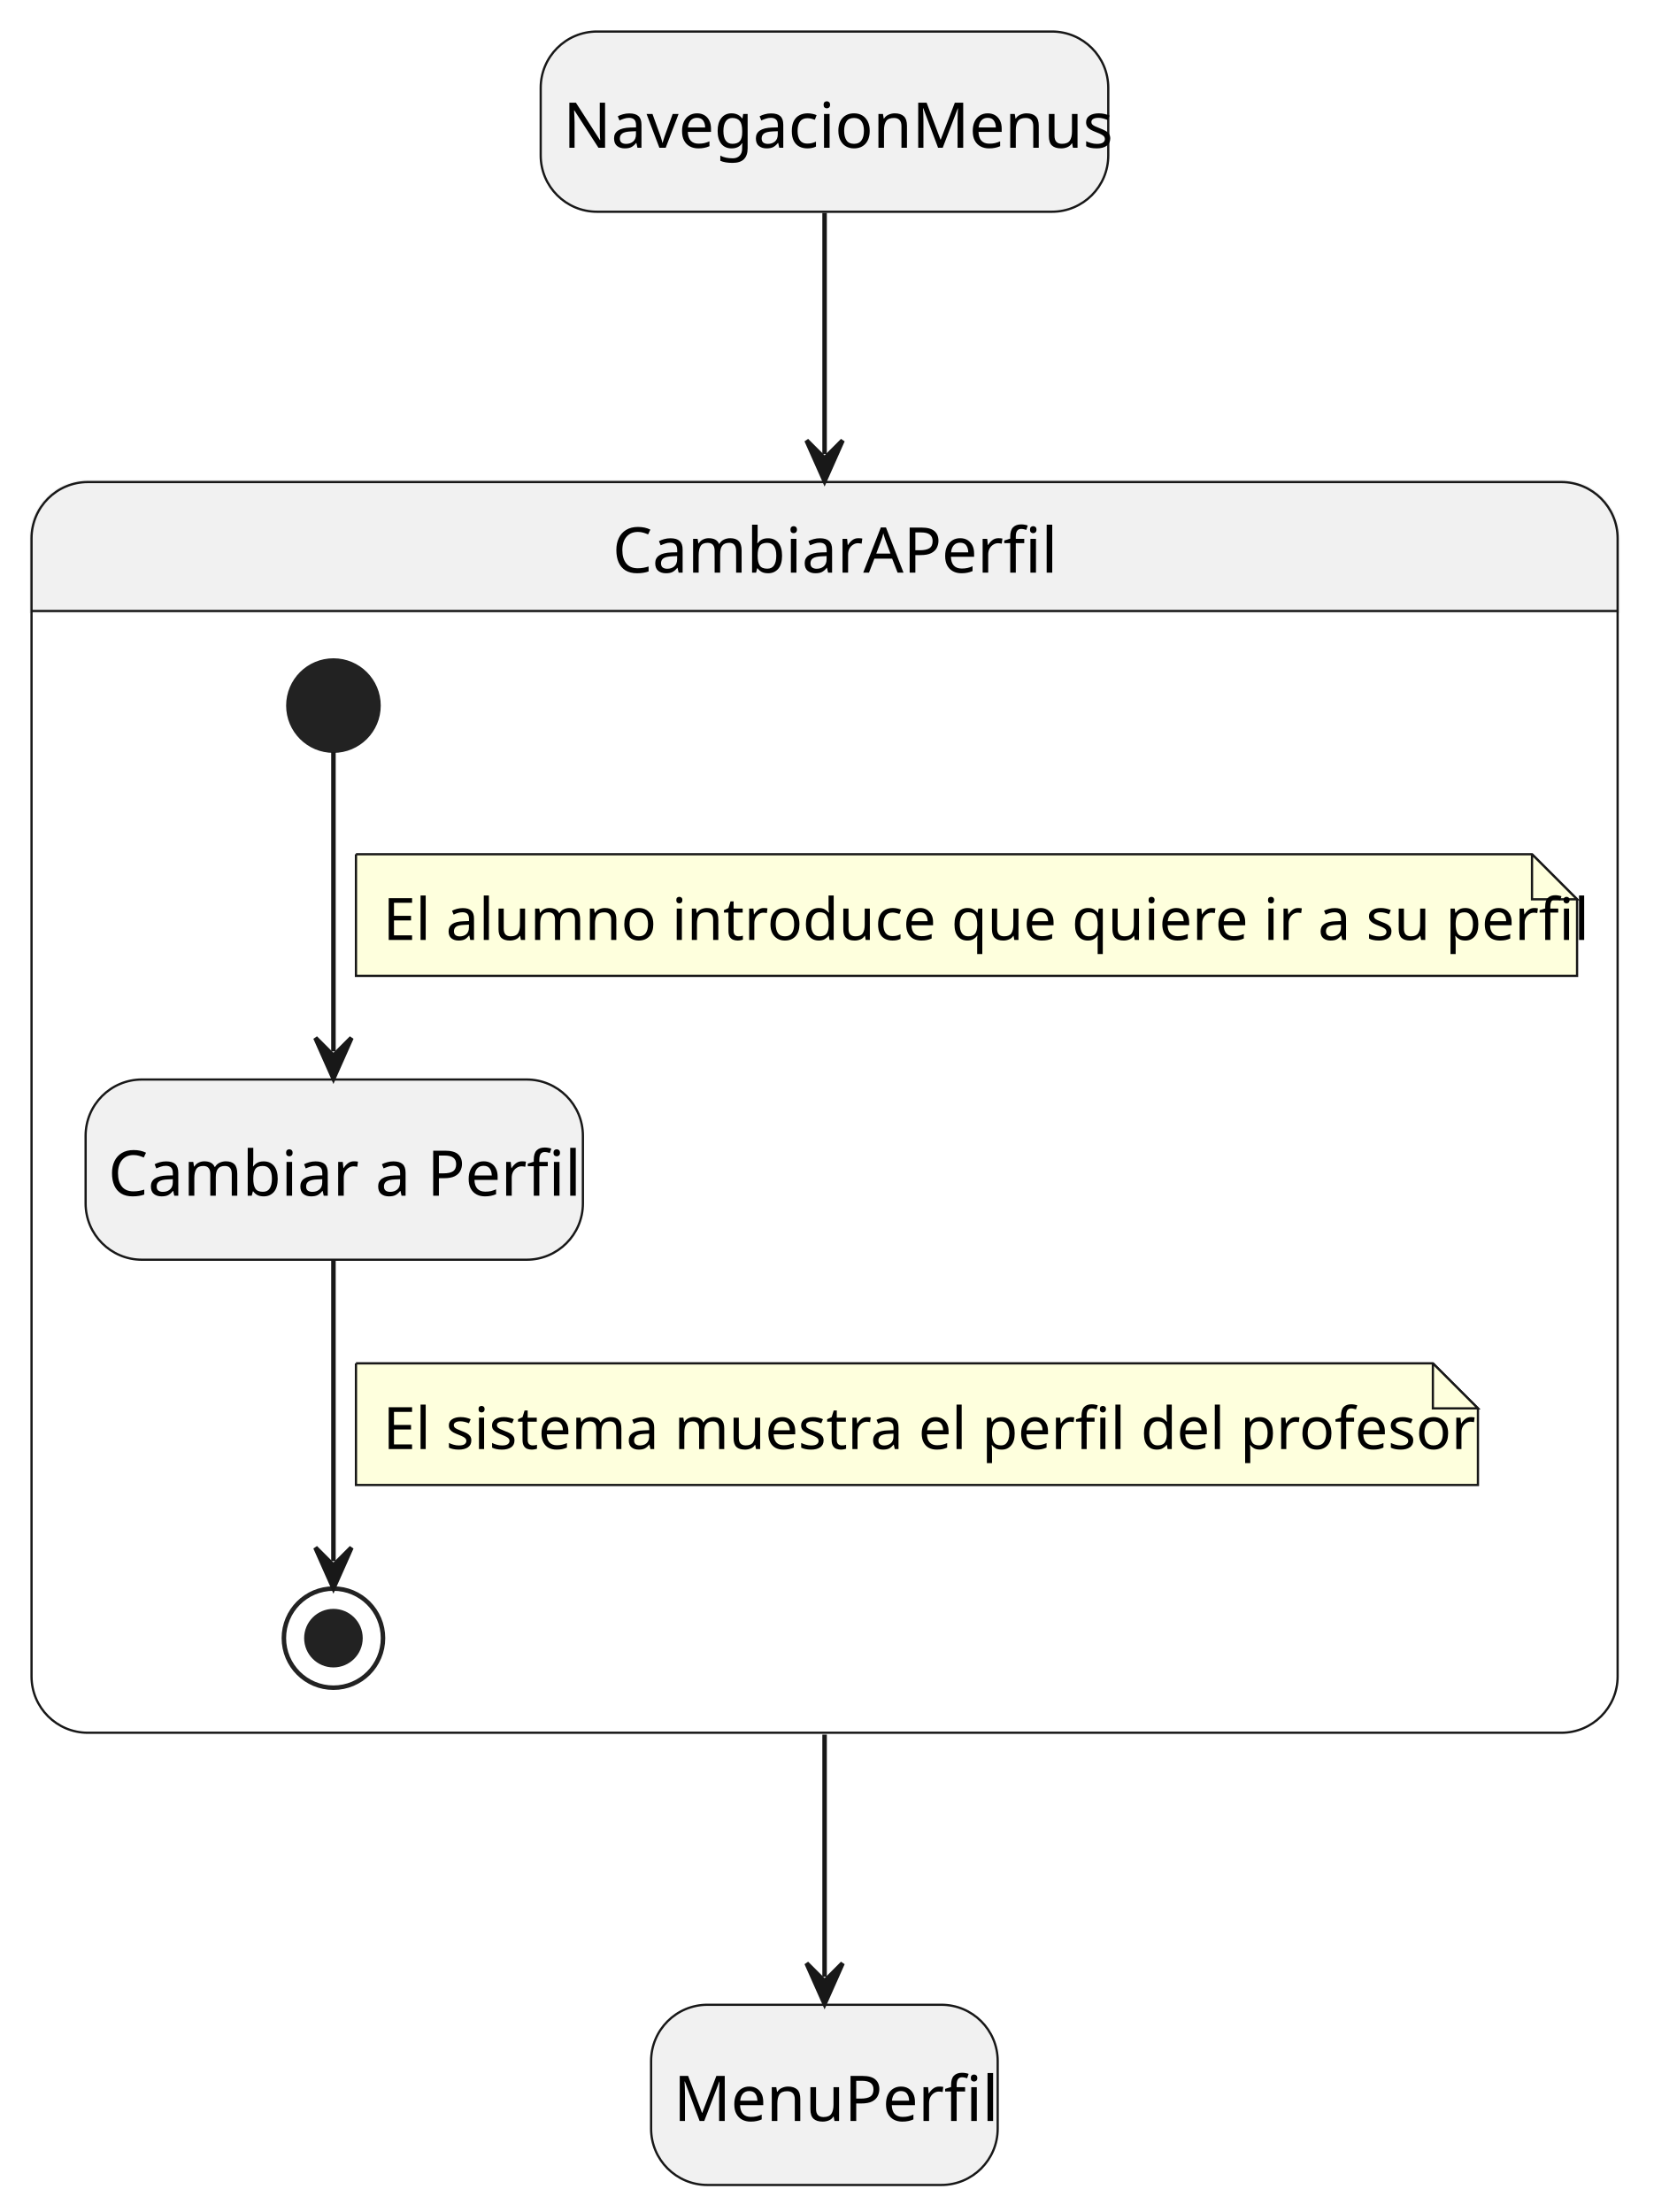
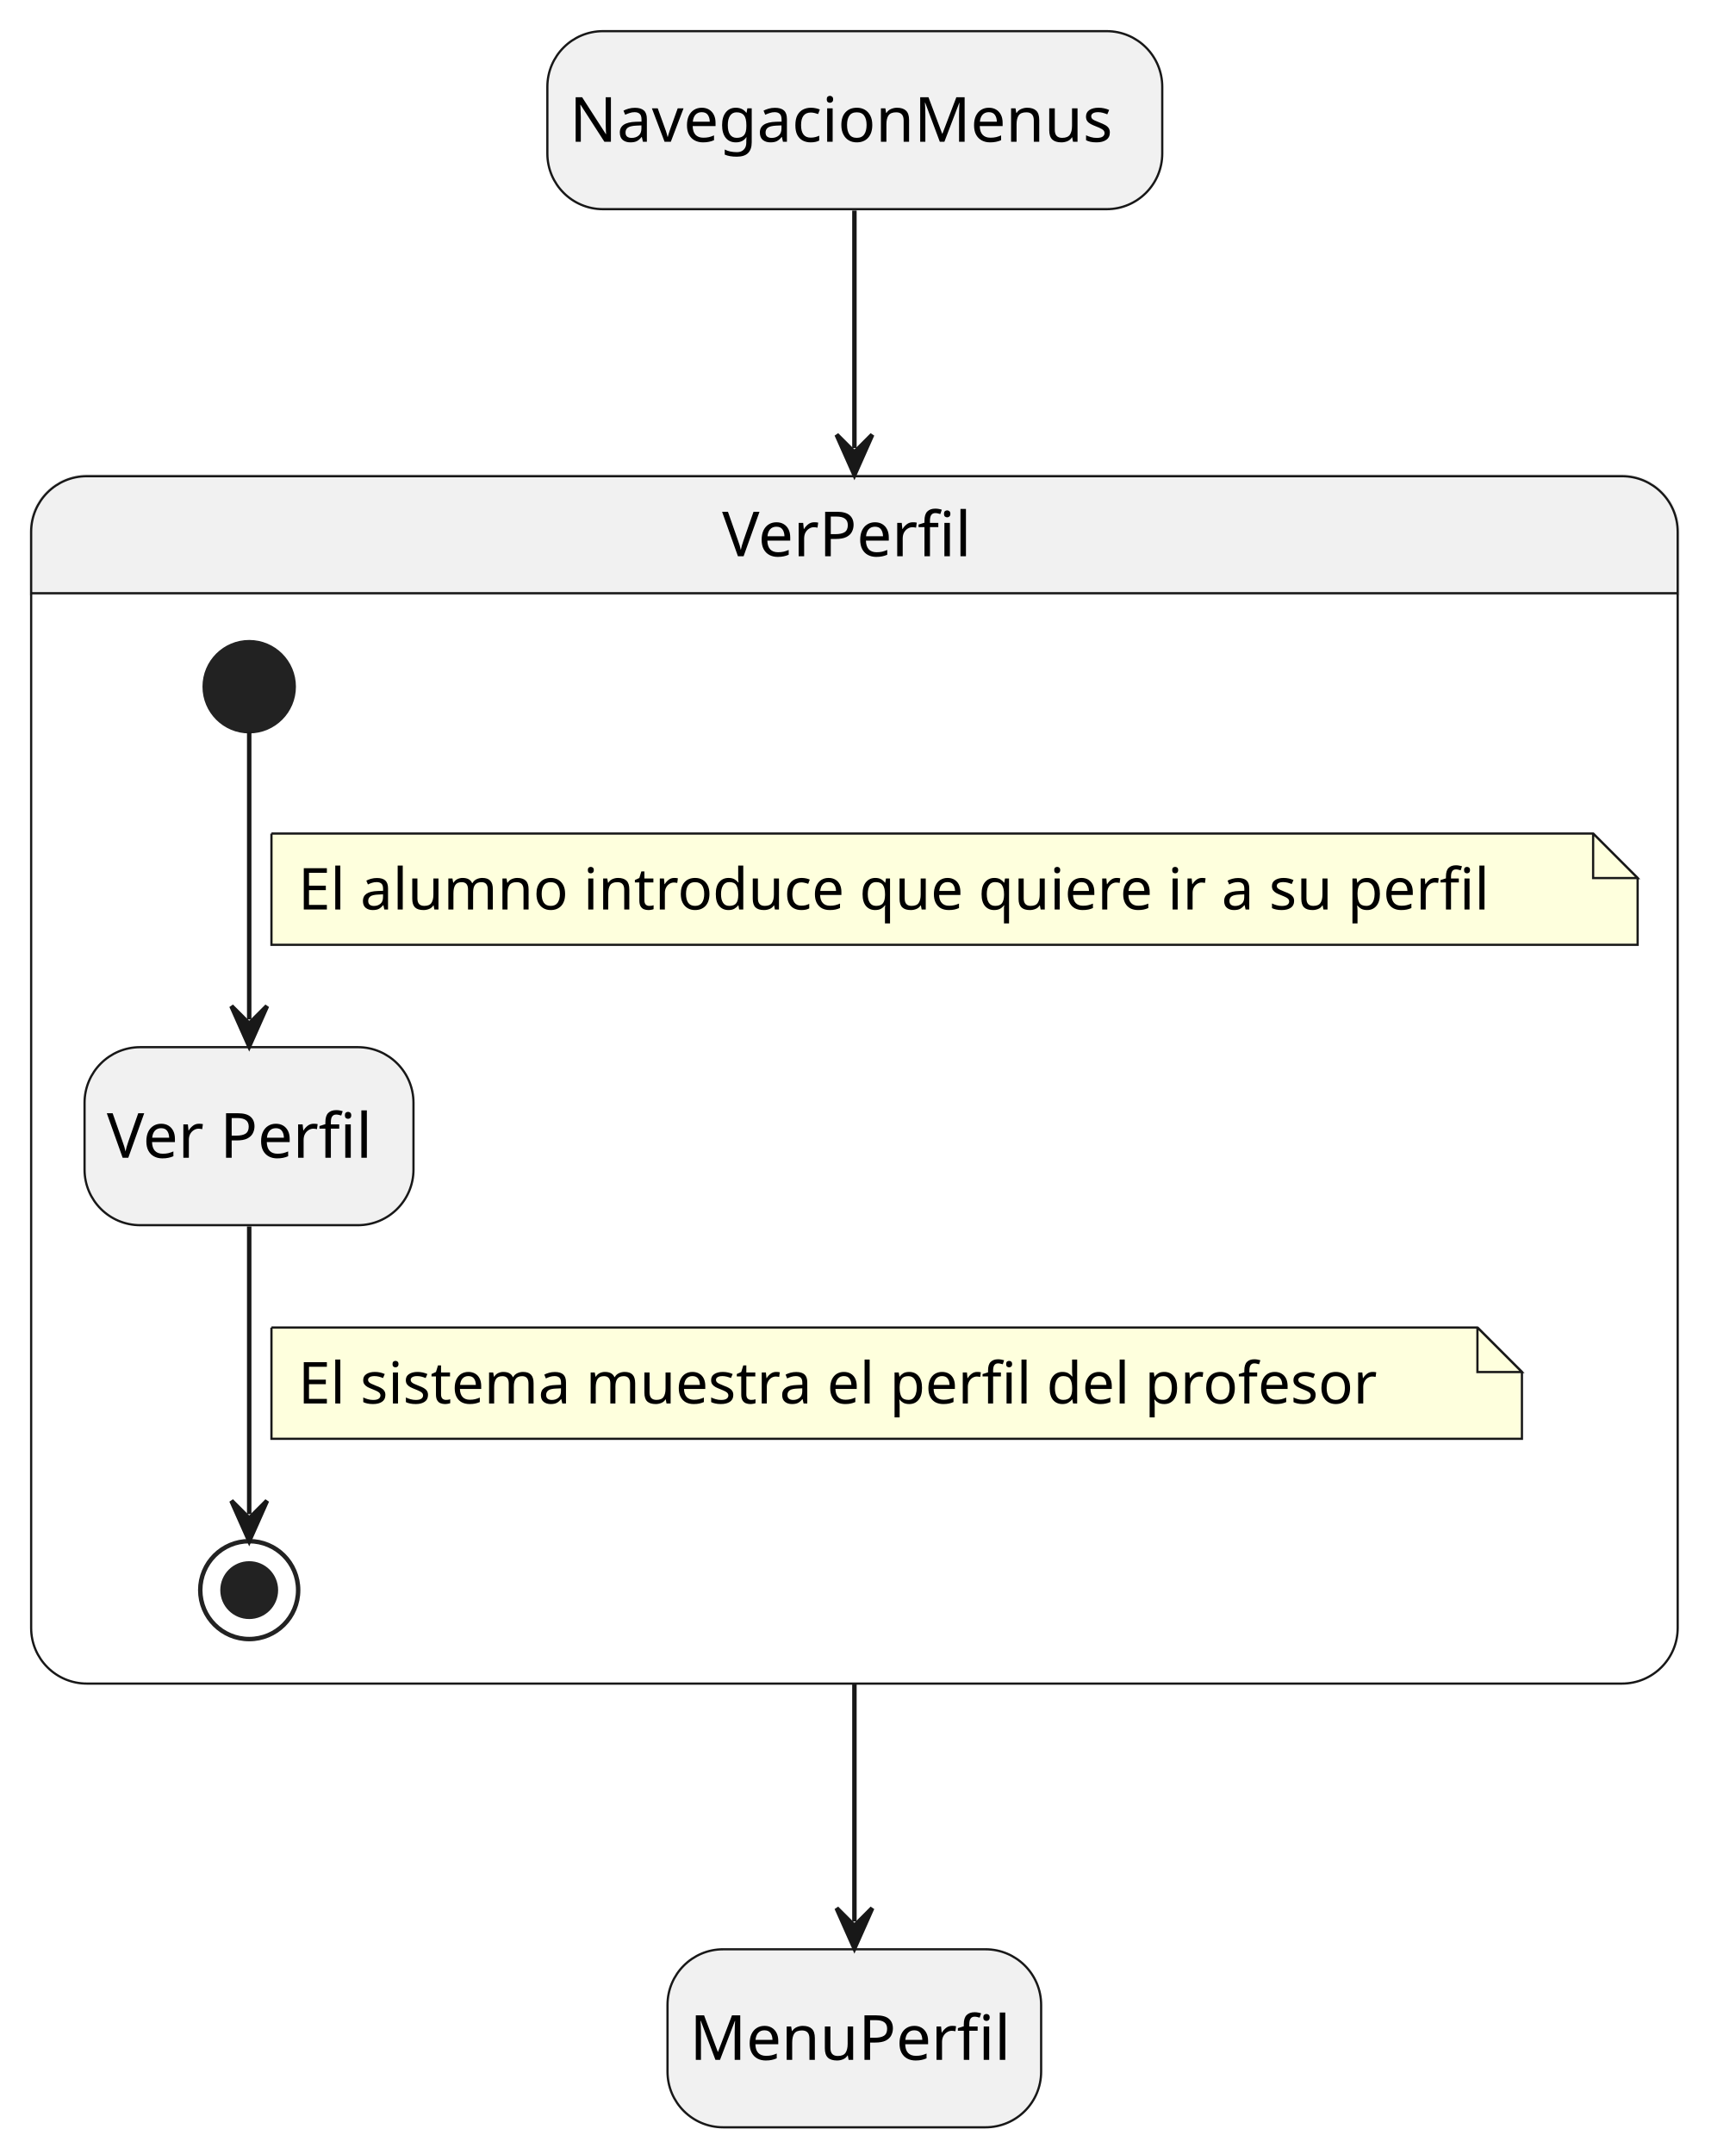
- <svg xmlns="http://www.w3.org/2000/svg" contentStyleType="text/css" height="491px" preserveAspectRatio="none" style="width:372px;height:491px;background:#FFFFFF;" version="1.1" viewBox="0 0 372 491" width="372px" zoomAndPan="magnify">
+ <svg xmlns="http://www.w3.org/2000/svg" contentStyleType="text/css" height="484px" preserveAspectRatio="none" style="width:390px;height:484px;background:#FFFFFF;" version="1.1" viewBox="0 0 390 484" width="390px" zoomAndPan="magnify">
  <defs />
  <g>
-     <rect fill="#F1F1F1" height="40" rx="12.5" ry="12.5" style="stroke:#181818;stroke-width:0.5;" width="125.958" x="120" y="7" />
-     <text fill="#000000" font-family="sans-serif" font-size="14" lengthAdjust="spacing" textLength="115.958" x="125" y="32.797">NavegacionMenus</text>
-     <rect fill="#F1F1F1" height="40" rx="12.5" ry="12.5" style="stroke:#181818;stroke-width:0.5;" width="76.917" x="144.5" y="445" />
-     <text fill="#000000" font-family="sans-serif" font-size="14" lengthAdjust="spacing" textLength="66.917" x="149.5" y="470.797">MenuPerfil</text>
-     <path d="M19.5,107 L346.5,107 A12.5,12.5 0 0 1 359,119.5 L359,135.621 L7,135.621 L7,119.5 A12.5,12.5 0 0 1 19.5,107 " fill="#F1F1F1" style="stroke:#F1F1F1;stroke-width:1.0;" />
-     <rect fill="none" height="277.621" rx="12.5" ry="12.5" style="stroke:#181818;stroke-width:0.5;" width="352" x="7" y="107" />
-     <line style="stroke:#181818;stroke-width:0.5;" x1="7" x2="359" y1="135.621" y2="135.621" />
-     <text fill="#000000" font-family="sans-serif" font-size="14" lengthAdjust="spacing" textLength="94.138" x="135.931" y="127.107">CambiarAPerfil</text>
-     <rect fill="#F1F1F1" height="40" rx="12.5" ry="12.5" style="stroke:#181818;stroke-width:0.5;" width="110.365" x="19" y="239.621" />
-     <text fill="#000000" font-family="sans-serif" font-size="14" lengthAdjust="spacing" textLength="100.365" x="24" y="265.418">Cambiar a Perfil</text>
-     <ellipse cx="74" cy="156.621" fill="#222222" rx="10" ry="10" style="stroke:#222222;stroke-width:1.0;" />
-     <ellipse cx="74" cy="363.621" fill="none" rx="11" ry="11" style="stroke:#222222;stroke-width:1.0;" />
-     <ellipse cx="74" cy="363.621" fill="#222222" rx="6" ry="6" style="stroke:#222222;stroke-width:1.0;" />
-     <g id="link_*start*CambiarAPerfil_Cambiar">
-       <path d="M74,166.941 C74,183.351 74,211.701 74,233.381 " fill="none" id="*start*CambiarAPerfil-to-Cambiar" style="stroke:#181818;stroke-width:1.0;" />
-       <polygon fill="#181818" points="74,239.381,78,230.381,74,234.381,70,230.381,74,239.381" style="stroke:#181818;stroke-width:1.0;" />
-       <path d="M79,189.621 L79,216.621 L350,216.621 L350,199.621 L340,189.621 L79,189.621 " fill="#FEFFDD" style="stroke:#181818;stroke-width:0.5;" />
-       <path d="M340,189.621 L340,199.621 L350,199.621 L340,189.621 " fill="#FEFFDD" style="stroke:#181818;stroke-width:0.5;" />
-       <text fill="#000000" font-family="sans-serif" font-size="13" lengthAdjust="spacing" textLength="250.751" x="85" y="208.649">El alumno introduce que quiere ir a su perfil</text>
+     <rect fill="#F1F1F1" height="40" rx="12.5" ry="12.5" style="stroke:#181818;stroke-width:0.5;" width="138.174" x="123" y="7" />
+     <text fill="#000000" font-family="sans-serif" font-size="14" lengthAdjust="spacing" textLength="128.174" x="128" y="31.847">NavegacionMenus</text>
+     <rect fill="#F1F1F1" height="40" rx="12.5" ry="12.5" style="stroke:#181818;stroke-width:0.5;" width="83.958" x="150" y="438" />
+     <text fill="#000000" font-family="sans-serif" font-size="14" lengthAdjust="spacing" textLength="73.958" x="155" y="462.847">MenuPerfil</text>
+     <path d="M19.5,107 L364.5,107 A12.5,12.5 0 0 1 377,119.5 L377,133.297 L7,133.297 L7,119.5 A12.5,12.5 0 0 1 19.5,107 " fill="#F1F1F1" style="stroke:#F1F1F1;stroke-width:1;" />
+     <rect fill="none" height="271.297" rx="12.5" ry="12.5" style="stroke:#181818;stroke-width:0.5;" width="370" x="7" y="107" />
+     <line style="stroke:#181818;stroke-width:0.5;" x1="7" x2="377" y1="133.297" y2="133.297" />
+     <text fill="#000000" font-family="sans-serif" font-size="14" lengthAdjust="spacing" textLength="59.466" x="162.267" y="124.995">VerPerfil</text>
+     <rect fill="#F1F1F1" height="40" rx="12.5" ry="12.5" style="stroke:#181818;stroke-width:0.5;" width="73.916" x="19" y="235.297" />
+     <text fill="#000000" font-family="sans-serif" font-size="14" lengthAdjust="spacing" textLength="63.916" x="24" y="260.144">Ver Perfil</text>
+     <ellipse cx="56" cy="154.297" fill="#222222" rx="10" ry="10" style="stroke:#222222;stroke-width:1;" />
+     <ellipse cx="56" cy="357.297" fill="none" rx="11" ry="11" style="stroke:#222222;stroke-width:1;" />
+     <ellipse cx="56" cy="357.297" fill="#222222" rx="6" ry="6" style="stroke:#222222;stroke-width:1;" />
+     <g id="link_*start*VerPerfil_Ver">
+       <path d="M56,164.437 C56,180.417 56,207.787 56,229.067 " fill="none" id="*start*VerPerfil-to-Ver" style="stroke:#181818;stroke-width:1;" />
+       <polygon fill="#181818" points="56,235.067,60,226.067,56,230.067,52,226.067,56,235.067" style="stroke:#181818;stroke-width:1;" />
+       <path d="M61,187.297 L61,212.297 L368,212.297 L368,197.297 L358,187.297 L61,187.297 " fill="#FEFFDD" style="stroke:#181818;stroke-width:0.5;" />
+       <path d="M358,187.297 L358,197.297 L368,197.297 L358,187.297 " fill="#FEFFDD" style="stroke:#181818;stroke-width:0.5;" />
+       <text fill="#000000" font-family="sans-serif" font-size="13" lengthAdjust="spacing" textLength="286.705" x="67" y="204.364">El alumno introduce que quiere ir a su perfil</text>
    </g>
-     <g id="link_Cambiar_*end*CambiarAPerfil">
-       <path d="M74,279.811 C74,301.391 74,329.631 74,346.521 " fill="none" id="Cambiar-to-*end*CambiarAPerfil" style="stroke:#181818;stroke-width:1.0;" />
-       <polygon fill="#181818" points="74,352.521,78,343.521,74,347.521,70,343.521,74,352.521" style="stroke:#181818;stroke-width:1.0;" />
-       <path d="M79,302.621 L79,329.621 L328,329.621 L328,312.621 L318,302.621 L79,302.621 " fill="#FEFFDD" style="stroke:#181818;stroke-width:0.5;" />
-       <path d="M318,302.621 L318,312.621 L328,312.621 L318,302.621 " fill="#FEFFDD" style="stroke:#181818;stroke-width:0.5;" />
-       <text fill="#000000" font-family="sans-serif" font-size="13" lengthAdjust="spacing" textLength="228.312" x="85" y="321.649">El sistema muestra el perfil del profesor</text>
+     <g id="link_Ver_*end*VerPerfil">
+       <path d="M56,275.577 C56,296.687 56,323.737 56,340.227 " fill="none" id="Ver-to-*end*VerPerfil" style="stroke:#181818;stroke-width:1;" />
+       <polygon fill="#181818" points="56,346.227,60,337.227,56,341.227,52,337.227,56,346.227" style="stroke:#181818;stroke-width:1;" />
+       <path d="M61,298.297 L61,323.297 L342,323.297 L342,308.297 L332,298.297 L61,298.297 " fill="#FEFFDD" style="stroke:#181818;stroke-width:0.5;" />
+       <path d="M332,298.297 L332,308.297 L342,308.297 L332,298.297 " fill="#FEFFDD" style="stroke:#181818;stroke-width:0.5;" />
+       <text fill="#000000" font-family="sans-serif" font-size="13" lengthAdjust="spacing" textLength="260.647" x="67" y="315.364">El sistema muestra el perfil del profesor</text>
    </g>
-     <g id="link_NavegacionMenus_CambiarAPerfil">
-       <path d="M183,47.26 C183,61.83 183,77.3 183,100.77 " fill="none" id="NavegacionMenus-to-CambiarAPerfil" style="stroke:#181818;stroke-width:1.0;" />
-       <polygon fill="#181818" points="183,106.77,187,97.77,183,101.77,179,97.77,183,106.77" style="stroke:#181818;stroke-width:1.0;" />
+     <g id="link_NavegacionMenus_VerPerfil">
+       <path d="M192,47.32 C192,61.9 192,77.33 192,100.68 " fill="none" id="NavegacionMenus-to-VerPerfil" style="stroke:#181818;stroke-width:1;" />
+       <polygon fill="#181818" points="192,106.68,196,97.68,192,101.68,188,97.68,192,106.68" style="stroke:#181818;stroke-width:1;" />
    </g>
-     <g id="link_CambiarAPerfil_MenuPerfil">
-       <path d="M183,385.04 C183,408.62 183,424.17 183,438.79 " fill="none" id="CambiarAPerfil-to-MenuPerfil" style="stroke:#181818;stroke-width:1.0;" />
-       <polygon fill="#181818" points="183,444.79,187,435.79,183,439.79,179,435.79,183,444.79" style="stroke:#181818;stroke-width:1.0;" />
+     <g id="link_VerPerfil_MenuPerfil">
+       <path d="M192,378.11 C192,401.59 192,417.14 192,431.76 " fill="none" id="VerPerfil-to-MenuPerfil" style="stroke:#181818;stroke-width:1;" />
+       <polygon fill="#181818" points="192,437.76,196,428.76,192,432.76,188,428.76,192,437.76" style="stroke:#181818;stroke-width:1;" />
    </g>
  </g>
</svg>
